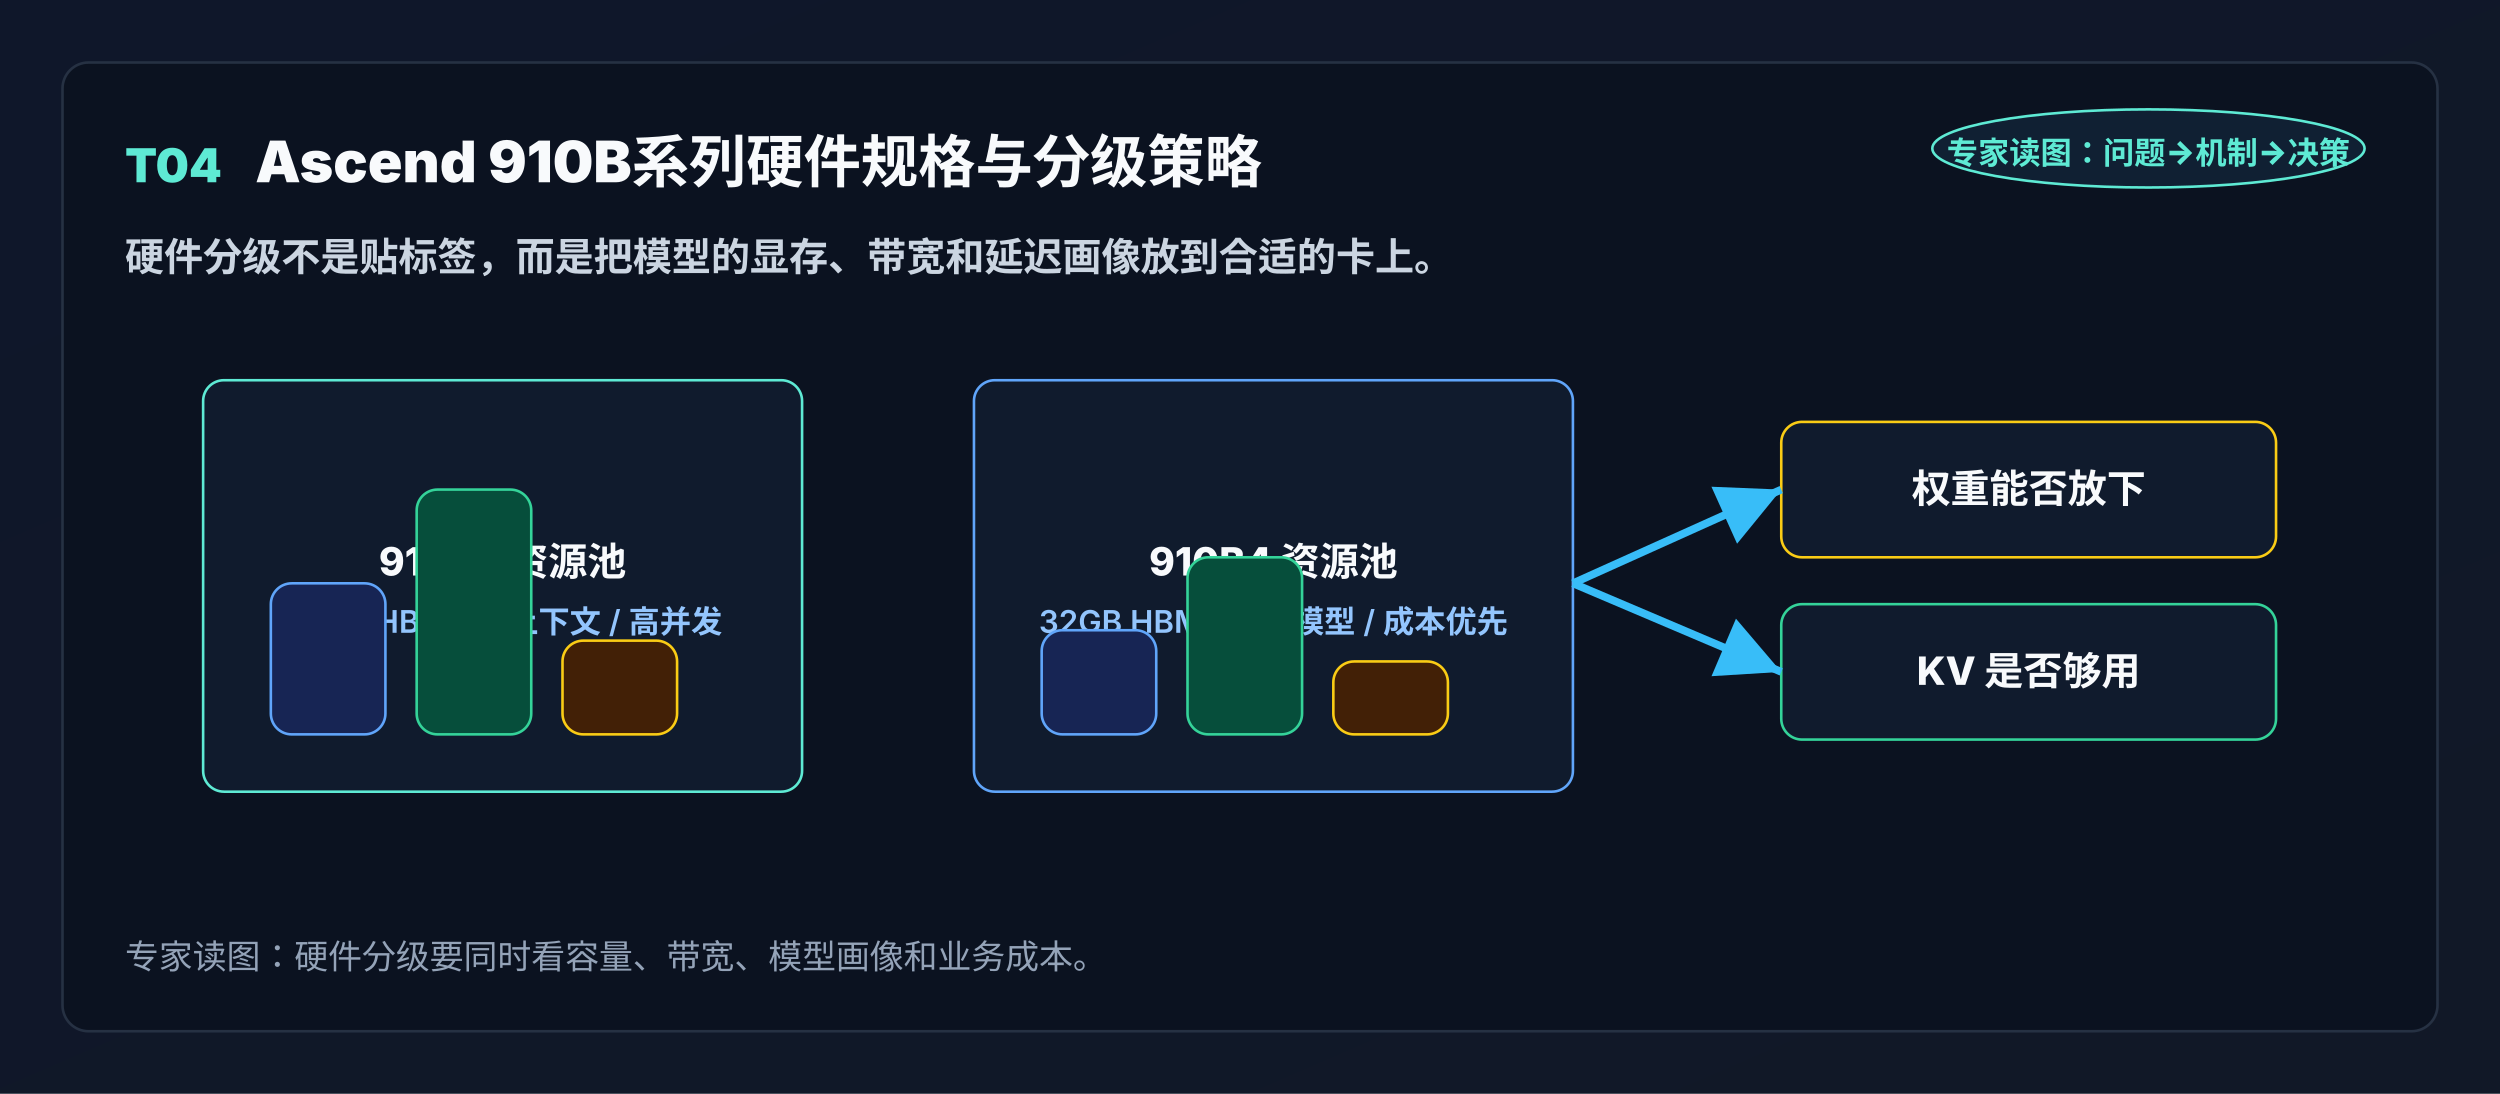
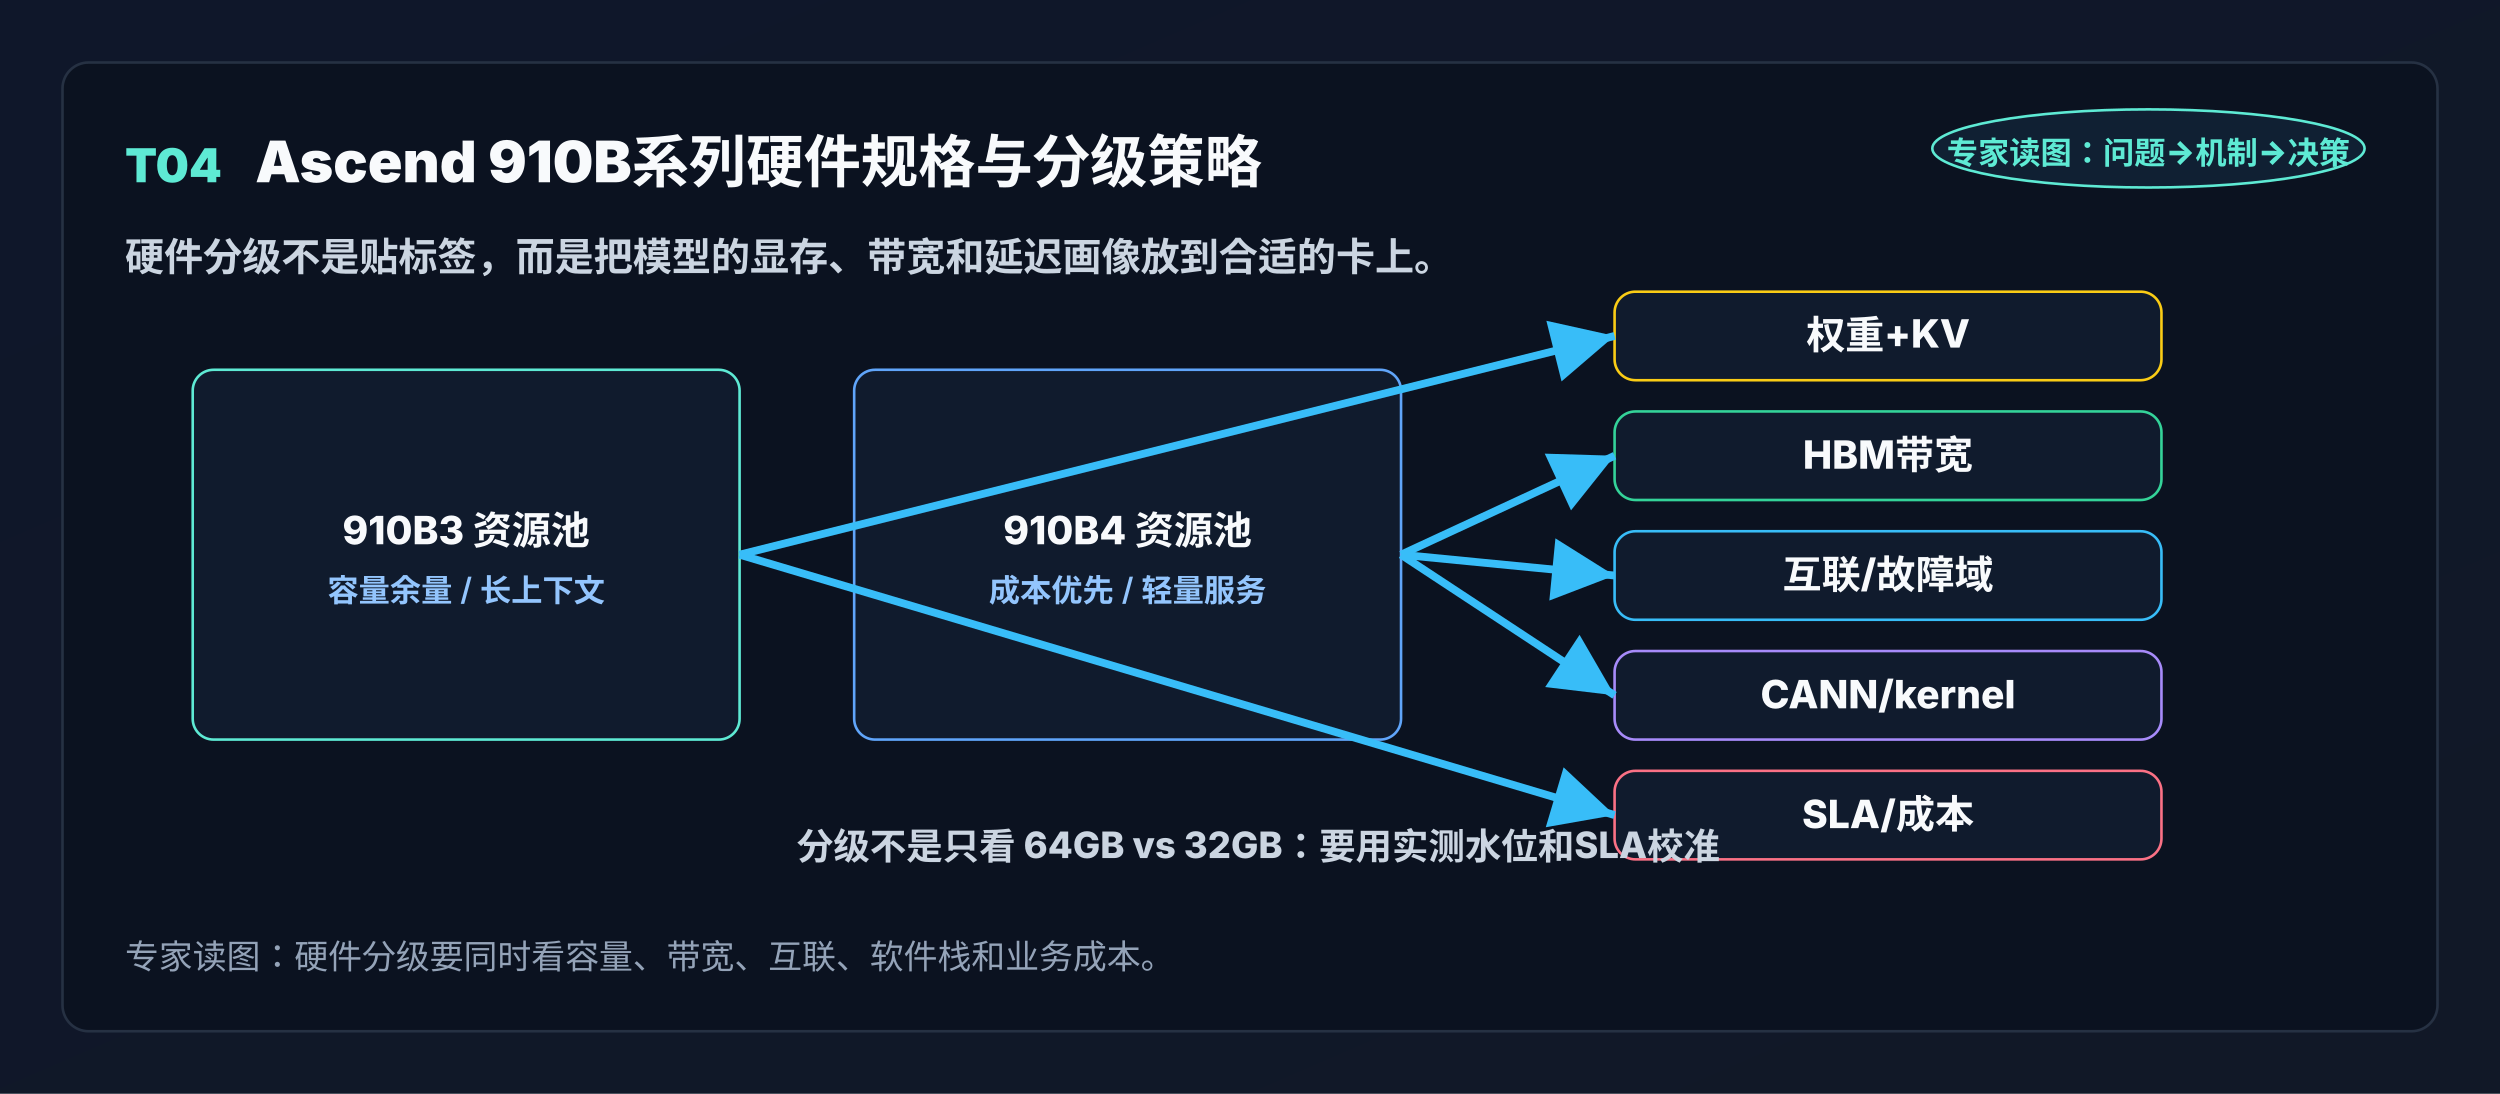
<svg xmlns="http://www.w3.org/2000/svg" width="960" height="420" viewBox="0 0 960 420" role="img" aria-labelledby="title desc">
  <defs>
    <marker id="arrow" markerWidth="12" markerHeight="12" refX="10" refY="6" orient="auto">
      <path d="M2,2 L10,6 L2,10 Z" fill="#38bdf8" />
    </marker>
    <linearGradient id="bg" x1="0" y1="0" x2="1" y2="1">
      <stop offset="0" stop-color="#0f172a" />
      <stop offset="1" stop-color="#111827" />
    </linearGradient>
  </defs>
  <rect width="960" height="420" fill="url(#bg)" />
  <rect x="24" y="24" width="912" height="372" rx="10" fill="#0b1220" stroke="#263143" />
  <text x="48" y="70" text-anchor="start" fill="#5eead4" font-size="18" font-weight="900" font-family="Inter, Microsoft YaHei, Segoe UI, sans-serif">T04</text>
  <text x="98" y="70" text-anchor="start" fill="#f8fafc" font-size="22" font-weight="900" font-family="Inter, Microsoft YaHei, Segoe UI, sans-serif">Ascend 910B系列硬件规格与分级策略</text>
  <text x="48" y="104" text-anchor="start" fill="#cbd5e1" font-size="15" font-weight="600" font-family="Inter, Microsoft YaHei, Segoe UI, sans-serif">硬件分级不是贴标签，而是把模型的显存、带宽和延迟画像放到合适的卡上。</text>
  <rect x="742" y="42" width="166" height="30" rx="999" fill="#102033" stroke="#5eead4" opacity="1" />
  <text x="825" y="63" text-anchor="middle" fill="#5eead4" font-size="12" font-weight="900" font-family="Inter, Microsoft YaHei, Segoe UI, sans-serif">专家读图：问题→机制→决策</text>
-   <rect x="78" y="146" width="230" height="158" rx="8" fill="#101b2d" stroke="#5eead4" opacity="1" />
-   <text x="193" y="221" text-anchor="middle" fill="#f8fafc" font-size="15" font-weight="800" font-family="Inter, Microsoft YaHei, Segoe UI, sans-serif">910B3 资源池</text>
-   <text x="193" y="243" text-anchor="middle" fill="#93c5fd" font-size="12" font-weight="600" font-family="Inter, Microsoft YaHei, Segoe UI, sans-serif">64GB HBM / 长上下文 / 高并发</text>
-   <rect x="104" y="224" width="44" height="58" rx="8" fill="#172554" stroke="#60a5fa" opacity="1" />
-   <rect x="160" y="188" width="44" height="94" rx="8" fill="#064e3b" stroke="#34d399" opacity="1" />
-   <rect x="216" y="246" width="44" height="36" rx="8" fill="#422006" stroke="#facc15" opacity="1" />
-   <rect x="374" y="146" width="230" height="158" rx="8" fill="#101b2d" stroke="#60a5fa" opacity="1" />
-   <text x="489" y="221" text-anchor="middle" fill="#f8fafc" font-size="15" font-weight="800" font-family="Inter, Microsoft YaHei, Segoe UI, sans-serif">910B4 资源池</text>
-   <text x="489" y="243" text-anchor="middle" fill="#93c5fd" font-size="12" font-weight="600" font-family="Inter, Microsoft YaHei, Segoe UI, sans-serif">32GB HBM / 中小模型 / 成本优先</text>
-   <rect x="400" y="242" width="44" height="40" rx="8" fill="#172554" stroke="#60a5fa" opacity="1" />
-   <rect x="456" y="214" width="44" height="68" rx="8" fill="#064e3b" stroke="#34d399" opacity="1" />
-   <rect x="512" y="254" width="44" height="28" rx="8" fill="#422006" stroke="#facc15" opacity="1" />
-   <rect x="684" y="162" width="190" height="52" rx="8" fill="#101b2d" stroke="#facc15" opacity="1" />
-   <text x="779" y="193" text-anchor="middle" fill="#f8fafc" font-size="15" font-weight="800" font-family="Inter, Microsoft YaHei, Segoe UI, sans-serif">权重能否放下</text>
-   <rect x="684" y="232" width="190" height="52" rx="8" fill="#101b2d" stroke="#34d399" opacity="1" />
-   <text x="779" y="263" text-anchor="middle" fill="#f8fafc" font-size="15" font-weight="800" font-family="Inter, Microsoft YaHei, Segoe UI, sans-serif">KV 是否够用</text>
-   <path d="M 604 224 L 684 188" stroke="#38bdf8" stroke-width="3" marker-end="url(#arrow)" fill="none" />
-   <path d="M 604 224 L 684 258" stroke="#38bdf8" stroke-width="3" marker-end="url(#arrow)" fill="none" />
-   <text x="48" y="372" text-anchor="start" fill="#94a3b8" font-size="13" font-weight="500" font-family="Inter, Microsoft YaHei, Segoe UI, sans-serif">专家读图：硬件分级要同时看容量、带宽、模型画像和业务成本。</text>
+   <rect x="74" y="142" width="210" height="142" rx="8" fill="#101b2d" stroke="#5eead4" opacity="1" />
+   <text x="179" y="209" text-anchor="middle" fill="#f8fafc" font-size="15" font-weight="800" font-family="Inter, Microsoft YaHei, Segoe UI, sans-serif">910B3 资源池</text>
+   <text x="179" y="231" text-anchor="middle" fill="#93c5fd" font-size="12" font-weight="600" font-family="Inter, Microsoft YaHei, Segoe UI, sans-serif">容量余量 / 长上下文</text>
+   <rect x="328" y="142" width="210" height="142" rx="8" fill="#101b2d" stroke="#60a5fa" opacity="1" />
+   <text x="433" y="209" text-anchor="middle" fill="#f8fafc" font-size="15" font-weight="800" font-family="Inter, Microsoft YaHei, Segoe UI, sans-serif">910B4 资源池</text>
+   <text x="433" y="231" text-anchor="middle" fill="#93c5fd" font-size="12" font-weight="600" font-family="Inter, Microsoft YaHei, Segoe UI, sans-serif">成本优先 / 轻量服务</text>
+   <rect x="620" y="112" width="210" height="34" rx="8" fill="#101b2d" stroke="#facc15" opacity="1" />
+   <text x="725" y="134" text-anchor="middle" fill="#f8fafc" font-size="15" font-weight="800" font-family="Inter, Microsoft YaHei, Segoe UI, sans-serif">权重+KV</text>
+   <rect x="620" y="158" width="210" height="34" rx="8" fill="#101b2d" stroke="#34d399" opacity="1" />
+   <text x="725" y="180" text-anchor="middle" fill="#f8fafc" font-size="15" font-weight="800" font-family="Inter, Microsoft YaHei, Segoe UI, sans-serif">HBM带宽</text>
+   <rect x="620" y="204" width="210" height="34" rx="8" fill="#101b2d" stroke="#38bdf8" opacity="1" />
+   <text x="725" y="226" text-anchor="middle" fill="#f8fafc" font-size="15" font-weight="800" font-family="Inter, Microsoft YaHei, Segoe UI, sans-serif">互联/故障域</text>
+   <rect x="620" y="250" width="210" height="34" rx="8" fill="#101b2d" stroke="#a78bfa" opacity="1" />
+   <text x="725" y="272" text-anchor="middle" fill="#f8fafc" font-size="15" font-weight="800" font-family="Inter, Microsoft YaHei, Segoe UI, sans-serif">CANN/kernel</text>
+   <rect x="620" y="296" width="210" height="34" rx="8" fill="#101b2d" stroke="#fb7185" opacity="1" />
+   <text x="725" y="318" text-anchor="middle" fill="#f8fafc" font-size="15" font-weight="800" font-family="Inter, Microsoft YaHei, Segoe UI, sans-serif">SLA/成本</text>
+   <path d="M 284 213 L 620 129" stroke="#38bdf8" stroke-width="3" marker-end="url(#arrow)" fill="none" />
+   <path d="M 538 213 L 620 175" stroke="#38bdf8" stroke-width="3" marker-end="url(#arrow)" fill="none" />
+   <path d="M 538 213 L 620 221" stroke="#38bdf8" stroke-width="3" marker-end="url(#arrow)" fill="none" />
+   <path d="M 538 213 L 620 267" stroke="#38bdf8" stroke-width="3" marker-end="url(#arrow)" fill="none" />
+   <path d="M 284 213 L 620 313" stroke="#38bdf8" stroke-width="3" marker-end="url(#arrow)" fill="none" />
+   <text x="306" y="330" text-anchor="start" fill="#cbd5e1" font-size="14" font-weight="800" font-family="Inter, Microsoft YaHei, Segoe UI, sans-serif">分级不是只看 64GB vs 32GB：要用实测水位和SLA校准</text>
+   <text x="48" y="372" text-anchor="start" fill="#94a3b8" font-size="13" font-weight="500" font-family="Inter, Microsoft YaHei, Segoe UI, sans-serif">专家读图：硬件分级要同时看容量、带宽、互联、软件栈和业务成本。</text>
</svg>
